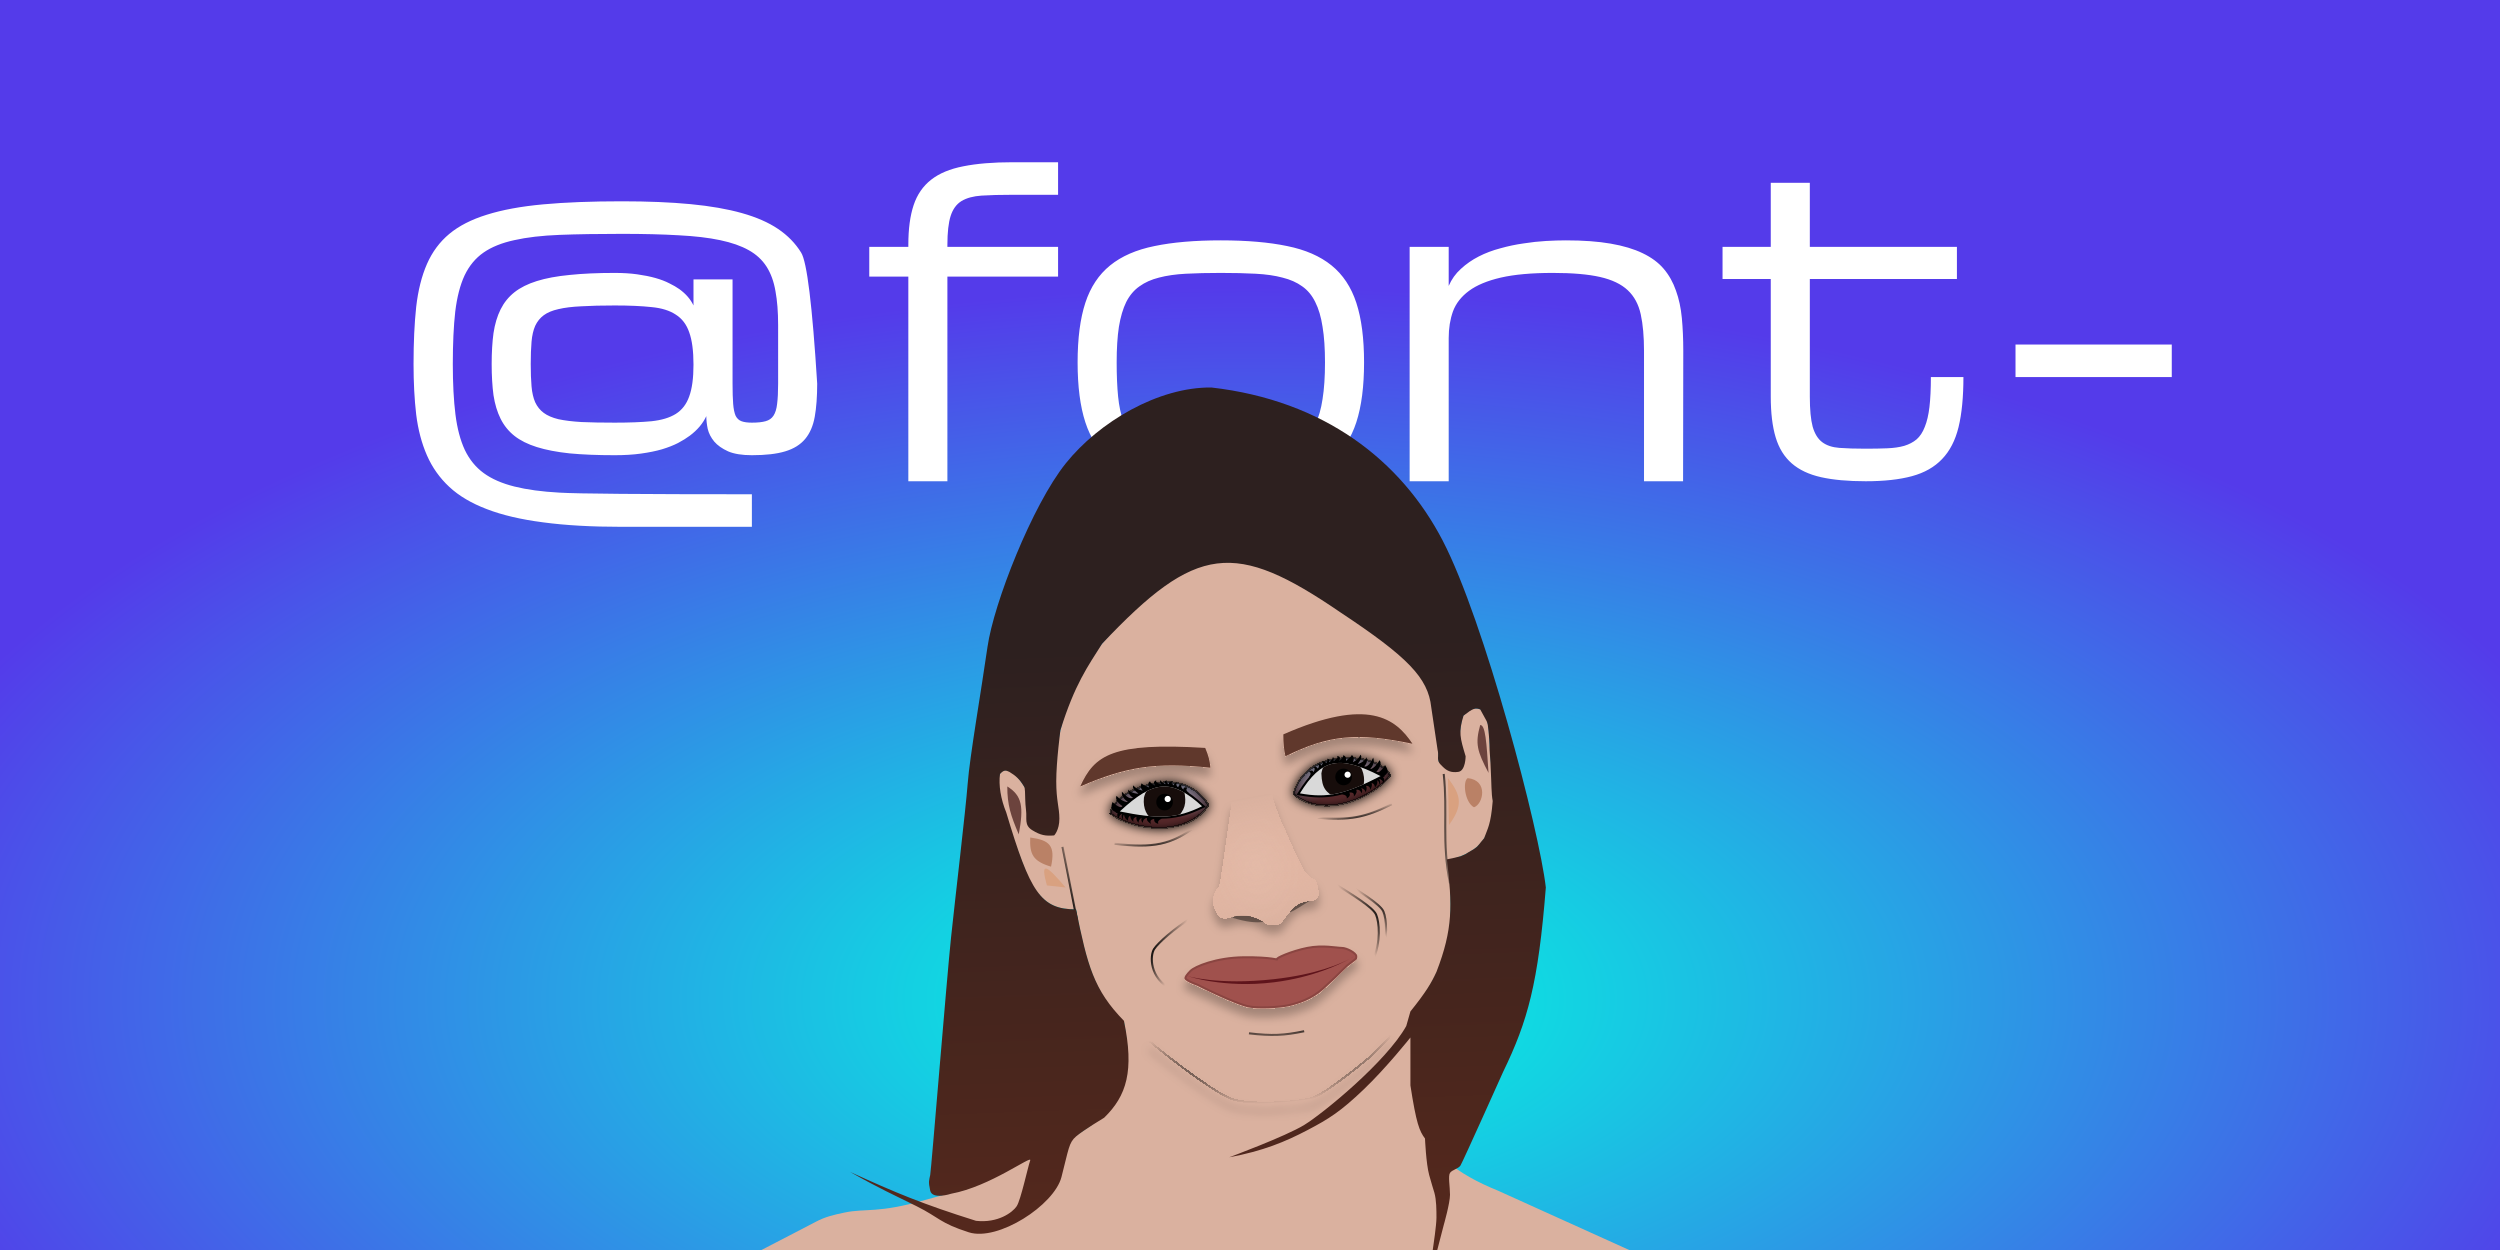
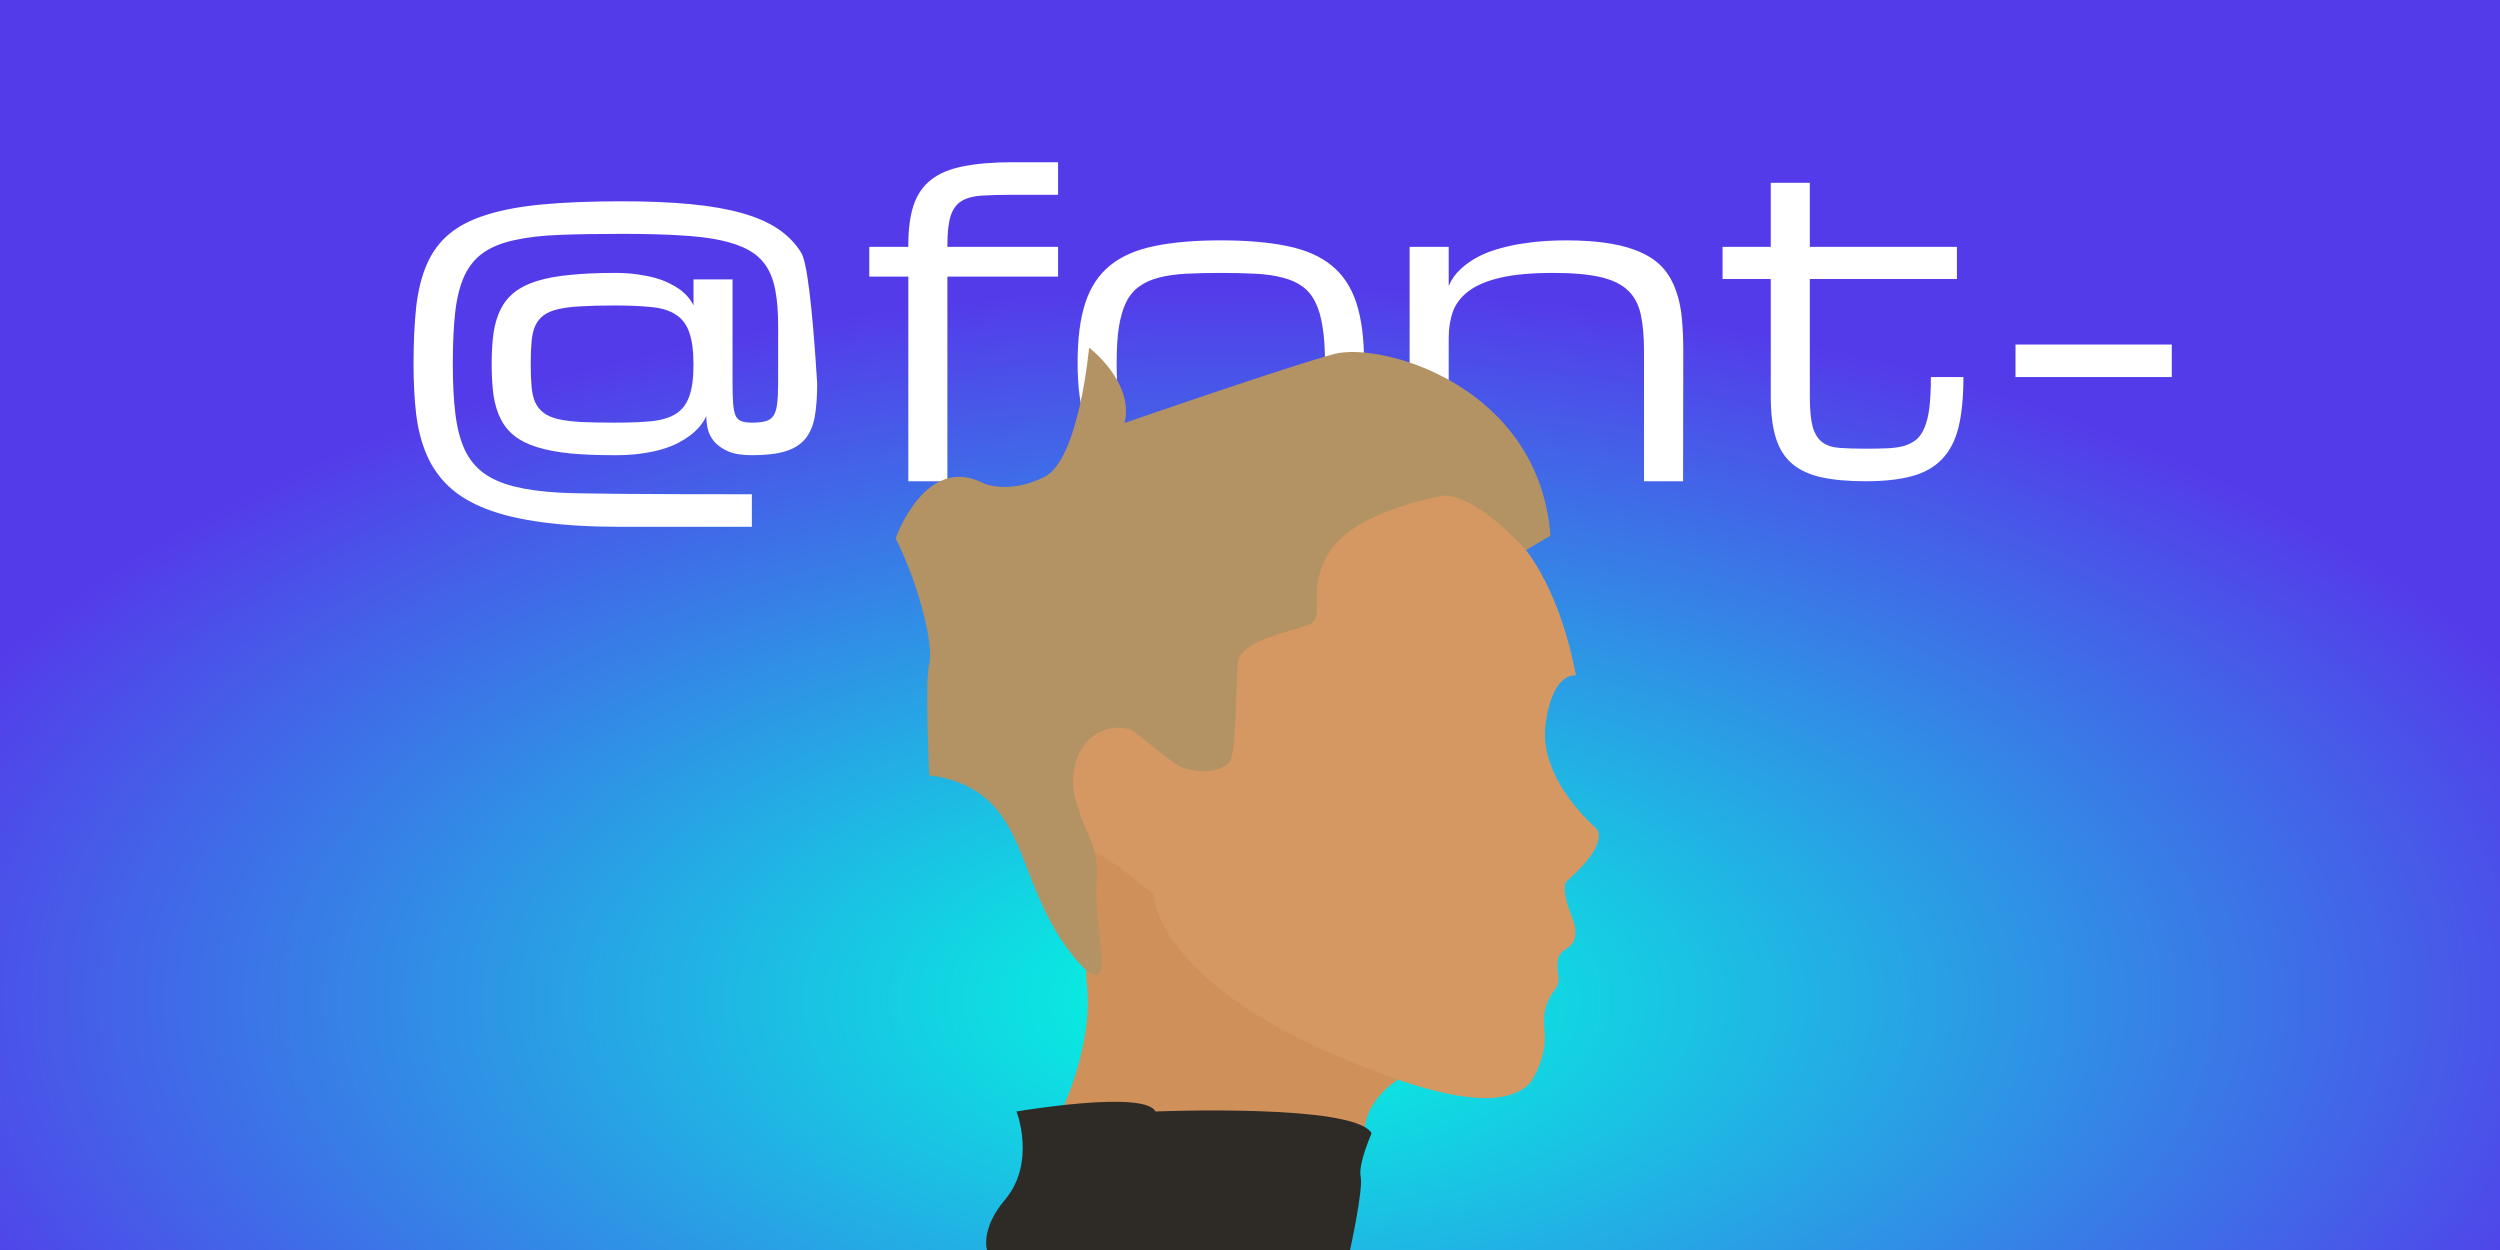
- <svg xmlns="http://www.w3.org/2000/svg" width="1200" height="600" viewBox="0 0 1200 600" fill="none">
-   <g clip-path="url(#clip0_82_134)">
-     <rect width="1200" height="600" fill="url(#paint0_radial_82_134)" />
-     <path d="M295.082 202.875C302.048 202.875 307.94 202.647 312.758 202.191C317.576 201.671 321.449 200.499 324.379 198.676C327.374 196.788 329.522 193.988 330.824 190.277C332.191 186.566 332.875 181.488 332.875 175.043C332.875 168.467 332.191 163.292 330.824 159.516C329.522 155.74 327.374 152.908 324.379 151.02C321.449 149.066 317.576 147.862 312.758 147.406C307.94 146.885 302.048 146.625 295.082 146.625C288.897 146.625 283.591 146.755 279.164 147.016C274.737 147.211 271.026 147.667 268.031 148.383C265.102 149.034 262.758 150.01 261 151.312C259.242 152.615 257.875 154.307 256.898 156.391C255.987 158.474 255.401 161.013 255.141 164.008C254.88 167.003 254.75 170.583 254.75 174.75C254.75 178.917 254.88 182.497 255.141 185.492C255.401 188.487 255.987 191.026 256.898 193.109C257.875 195.193 259.242 196.885 261 198.188C262.758 199.49 265.102 200.499 268.031 201.215C271.026 201.866 274.737 202.322 279.164 202.582C283.591 202.777 288.897 202.875 295.082 202.875ZM392.25 184.125C392.25 190.375 391.859 195.681 391.078 200.043C390.297 204.405 388.767 207.953 386.488 210.688C384.21 213.422 381.02 215.408 376.918 216.645C372.882 217.882 367.543 218.5 360.902 218.5C356.15 218.5 352.341 217.882 349.477 216.645C346.612 215.342 344.398 213.78 342.836 211.957C341.273 210.069 340.232 208.051 339.711 205.902C339.255 203.689 339.027 201.638 339.027 199.75C337.4 203.266 334.763 206.391 331.117 209.125C329.555 210.297 327.667 211.469 325.453 212.641C323.305 213.747 320.733 214.757 317.738 215.668C314.809 216.514 311.456 217.198 307.68 217.719C303.969 218.24 299.77 218.5 295.082 218.5C286.814 218.5 279.587 218.207 273.402 217.621C267.283 216.97 262.042 215.961 257.68 214.594C253.318 213.227 249.737 211.436 246.938 209.223C244.138 207.009 241.924 204.275 240.297 201.02C238.669 197.764 237.53 193.988 236.879 189.691C236.293 185.329 236 180.349 236 174.75C236 169.151 236.293 164.203 236.879 159.906C237.53 155.544 238.669 151.736 240.297 148.48C241.924 145.225 244.138 142.491 246.938 140.277C249.737 138.064 253.318 136.273 257.68 134.906C262.042 133.539 267.283 132.562 273.402 131.977C279.587 131.326 286.814 131 295.082 131C299.118 131 302.732 131.228 305.922 131.684C309.177 132.139 312.074 132.725 314.613 133.441C317.152 134.158 319.366 135.004 321.254 135.98C323.142 136.892 324.77 137.836 326.137 138.812C329.262 141.091 331.508 143.695 332.875 146.625V134.125H351.625V184.125C351.625 188.161 351.723 191.417 351.918 193.891C352.113 196.299 352.504 198.188 353.09 199.555C353.741 200.857 354.685 201.736 355.922 202.191C357.159 202.647 358.819 202.875 360.902 202.875C363.637 202.875 365.818 202.647 367.445 202.191C369.138 201.736 370.408 200.857 371.254 199.555C372.165 198.188 372.751 196.299 373.012 193.891C373.337 191.417 373.5 188.161 373.5 184.125V156C373.5 149.75 373.077 144.346 372.23 139.789C371.449 135.167 370.017 131.228 367.934 127.973C365.85 124.717 362.986 122.081 359.34 120.062C355.759 118.044 351.202 116.449 345.668 115.277C340.134 114.105 333.493 113.324 325.746 112.934C317.999 112.478 308.917 112.25 298.5 112.25C287.042 112.25 277.081 112.413 268.617 112.738C260.154 113.064 252.895 113.91 246.84 115.277C240.85 116.579 235.935 118.565 232.094 121.234C228.253 123.904 225.225 127.549 223.012 132.172C220.863 136.794 219.366 142.589 218.52 149.555C217.738 156.456 217.348 164.854 217.348 174.75C217.348 184.125 217.771 192.198 218.617 198.969C219.464 205.674 220.961 211.339 223.109 215.961C225.323 220.583 228.35 224.294 232.191 227.094C236.033 229.893 240.948 232.042 246.938 233.539C252.927 235.036 260.154 236.013 268.617 236.469C277.081 236.99 307.842 237.25 360.902 237.25V252.875H298.5C283.917 252.875 271.319 252.159 260.707 250.727C250.095 249.359 241.078 247.243 233.656 244.379C226.299 241.579 220.31 238.031 215.688 233.734C211.065 229.438 207.484 224.392 204.945 218.598C202.406 212.803 200.681 206.26 199.77 198.969C198.923 191.677 198.5 183.604 198.5 174.75C198.5 164.333 198.923 155.186 199.77 147.309C200.681 139.366 202.406 132.497 204.945 126.703C207.484 120.909 211.065 116.091 215.688 112.25C220.31 108.409 226.299 105.349 233.656 103.07C241.078 100.727 250.095 99.066 260.707 98.09C271.319 97.113 283.917 96.625 298.5 96.625C311 96.625 322.003 97.081 331.508 97.992C341.013 98.904 349.216 100.336 356.117 102.289C363.083 104.242 368.878 106.781 373.5 109.906C378.122 113.031 381.801 116.807 384.535 121.234C387.335 125.596 389.906 146.56 392.25 184.125ZM454.75 132.758V231H436V132.758H417.25V118.5H436V117.523C436 109.906 436.846 103.559 438.539 98.481C440.232 93.402 443.031 89.333 446.938 86.273C450.844 83.213 455.987 81.065 462.367 79.828C468.812 78.526 476.723 77.875 486.098 77.875H507.875V93.5H486C480.076 93.5 475.128 93.63 471.156 93.891C467.185 94.151 463.962 95.03 461.488 96.527C459.079 98.025 457.354 100.401 456.312 103.656C455.271 106.911 454.75 111.534 454.75 117.523V118.5H507.875V132.758H454.75ZM517.25 173.969C517.25 162.445 518.487 152.908 520.961 145.355C523.435 137.803 527.406 131.814 532.875 127.387C538.344 122.96 545.44 119.867 554.164 118.109C562.888 116.286 573.5 115.375 586 115.375C598.5 115.375 609.112 116.286 617.836 118.109C626.56 119.867 633.656 122.96 639.125 127.387C644.594 131.814 648.565 137.803 651.039 145.355C653.513 152.908 654.75 162.445 654.75 173.969C654.75 185.492 653.513 195.062 651.039 202.68C648.565 210.297 644.594 216.352 639.125 220.844C633.656 225.336 626.56 228.526 617.836 230.414C609.112 232.237 598.5 233.148 586 233.148C573.5 233.148 562.888 232.237 554.164 230.414C545.44 228.526 538.344 225.336 532.875 220.844C527.406 216.352 523.435 210.297 520.961 202.68C518.487 195.062 517.25 185.492 517.25 173.969ZM536 173.969C536 180.219 536.228 185.655 536.684 190.277C537.139 194.9 537.986 198.871 539.223 202.191C540.525 205.512 542.315 208.214 544.594 210.297C546.872 212.38 549.867 214.04 553.578 215.277C557.289 216.514 561.781 217.361 567.055 217.816C572.393 218.272 578.708 218.5 586 218.5C592.25 218.5 597.816 218.37 602.699 218.109C607.647 217.784 611.944 217.1 615.59 216.059C619.301 215.017 622.458 213.552 625.062 211.664C627.667 209.711 629.75 207.074 631.312 203.754C632.94 200.434 634.112 196.365 634.828 191.547C635.609 186.664 636 180.805 636 173.969C636 167.263 635.609 161.566 634.828 156.879C634.112 152.126 632.94 148.155 631.312 144.965C629.75 141.775 627.667 139.268 625.062 137.445C622.458 135.557 619.301 134.158 615.59 133.246C611.944 132.27 607.647 131.651 602.699 131.391C597.816 131.13 592.25 131 586 131C579.75 131 574.151 131.13 569.203 131.391C564.32 131.651 560.023 132.27 556.312 133.246C552.667 134.158 549.542 135.557 546.938 137.445C544.333 139.268 542.217 141.775 540.59 144.965C539.027 148.155 537.855 152.126 537.074 156.879C536.358 161.566 536 167.263 536 173.969ZM789.125 231V168.5C789.125 161.534 788.604 155.674 787.562 150.922C786.521 146.104 784.438 142.23 781.312 139.301C778.188 136.371 773.76 134.255 768.031 132.953C762.302 131.651 754.75 131 745.375 131C735.219 131 726.885 131.749 720.375 133.246C713.93 134.743 708.852 136.859 705.141 139.594C701.43 142.328 698.858 145.616 697.426 149.457C696.059 153.298 695.375 157.562 695.375 162.25V231H676.625V118.5H695.375V137.25C696.742 134.06 698.695 131.326 701.234 129.047C703.773 126.703 706.638 124.717 709.828 123.09C713.018 121.462 716.469 120.16 720.18 119.184C723.891 118.142 727.602 117.361 731.312 116.84C735.023 116.254 738.604 115.863 742.055 115.668C745.57 115.473 748.76 115.375 751.625 115.375C759.958 115.375 767.12 115.896 773.109 116.938C779.164 117.979 784.275 119.509 788.441 121.527C792.673 123.546 796.059 126.052 798.598 129.047C801.137 132.042 803.09 135.525 804.457 139.496C805.889 143.402 806.833 147.797 807.289 152.68C807.745 157.497 807.973 162.771 807.973 168.5L807.875 231H789.125ZM942.445 181C942.445 190.57 941.664 198.578 940.102 205.023C938.539 211.404 935.902 216.514 932.191 220.355C928.546 224.197 923.728 226.931 917.738 228.559C911.749 230.186 904.359 231 895.57 231C887.042 231 879.88 230.349 874.086 229.047C868.292 227.745 863.604 225.531 860.023 222.406C856.443 219.281 853.871 215.115 852.309 209.906C850.746 204.698 849.965 198.188 849.965 190.375V133.93H826.82V118.5H849.965V87.738H868.715V118.5H939.32V133.93H868.715V190.375C868.715 196.625 869.171 201.443 870.082 204.828C871.059 208.214 872.589 210.688 874.672 212.25C876.755 213.812 879.49 214.724 882.875 214.984C886.326 215.245 890.525 215.375 895.473 215.375C899.379 215.375 902.862 215.31 905.922 215.18C909.047 215.049 911.749 214.659 914.027 214.008C916.371 213.292 918.357 212.25 919.984 210.883C921.612 209.451 922.914 207.465 923.891 204.926C924.932 202.387 925.681 199.197 926.137 195.355C926.592 191.449 926.82 186.664 926.82 181H942.445ZM967.445 165.375H1042.45V181H967.445V165.375Z" fill="white" />
-     <path d="M365.5 599.999C341.5 612.499 362 637.999 362 637.999L772 644L782 600L719 571.5C677.873 554.876 674.064 532.311 679 484C695.202 462.272 698.724 446.751 695 413C711.526 408.508 715.182 401.71 717 386L714.5 349.5C714.5 349.5 713.5 341.5 710.5 340.5C707.5 339.5 705.5 340.077 702 344C700.083 353.383 700.118 358.085 702 365.5H690.5C690.5 365.5 690.5 331.5 681 321.499C671.5 311.499 654 296.499 636.5 281.999C619 267.499 593 263.499 583 265.999C573 268.499 543.814 289.242 525 313.999C509.061 340.623 506.66 354.435 506.5 378.999H492.5C484.755 365.381 477.5 367.999 479.5 378.999C481.5 389.999 489.161 410.483 494.5 423.499C500.951 433.33 505.588 436.565 516.5 436.499C522.234 468.152 527.677 478.645 539.5 490.499C544.302 516.986 539.947 527.19 524 539.999C505.305 553.244 505 550.499 481.5 562.499C458 574.499 466.5 569.499 444 575.999C421.5 582.499 415.501 579.919 405.5 582C400.067 583.131 396.068 584.078 391.5 586.499C386.033 589.397 378.575 593.189 365.5 599.999Z" fill="#DAB19F" />
-     <path d="M693 371.5C695 389.5 692 404.5 696 424" stroke="url(#paint1_linear_82_134)" />
-     <path d="M510 406.5L517 442" stroke="url(#paint2_linear_82_134)" />
-     <path d="M440 579C429 573.5 422.721 570.829 408 562.5C429.983 572.559 442.809 577.931 468.5 586C478.994 587.156 486 582 488 579C490 576 493.435 559.884 494.5 557C495.565 554.116 475.341 569.553 456.5 573C456.5 573 447.5 576 446.5 571.5C445.5 567 446 566.5 446.5 564C447 561.5 454.5 469 456.5 450C458.5 431 463.5 389 464.5 376C465.5 363 471 331.5 474 310.5C477 289.5 495.5 242.5 511.5 222.5C527.5 202.5 556.072 185.692 581.5 186C635.556 192.215 672.5 221 692.5 259.5C712.5 298 738.903 398.545 742 426C738.348 472.039 733.351 490.073 721.5 514.5C721.5 514.5 702 558 701 559.5C700 561 697 561.5 696 563C695 564.5 696 569.5 696 573.5C696 577.5 693 588 693 588L689.5 601.5H687.5L688 598C688 598 689.5 588 689.5 584.5C689.5 581 689.5 576 688.5 572.5C687.5 569 687.5 569.5 686 564C684.5 558.5 684 546.5 684 546.5C681.32 542.949 679.803 539.219 677 521V498C677 498 665.5 512.5 654.5 523C643.5 533.5 638 537 627.5 542.5C617 548 606.272 552.491 590 555.5C590 555.5 617 545.5 626 540C635 534.5 665.458 509.607 675 492.5L677 485.5C684.632 475.983 687.058 471.78 689.5 466.5C697.499 445.873 697.108 434.419 694.5 412.5C697.172 411.964 699.322 411.509 701.138 410.983C703.5 410 703.5 410 705 409C707.5 407.5 707 408 709 406.382C709.652 405.693 710.309 404.907 711 404C712.143 402.5 712.288 402.62 712.431 402.217C714.034 397.716 715.582 395.974 716.5 384.5C715.795 380.739 715.976 376.844 715.5 368C715.358 365.358 715.599 367.908 715 360C715 356 714.746 353.701 714.5 351C714 345.5 713.879 346.992 710.5 340.5C708.1 339.664 707.093 339.933 702.5 343.5C700.021 351.432 700.838 354.147 703.433 362.776L703.5 363C703.5 363 703.5 370 700 370.5C696.5 371 694.5 370 692.5 368C691.611 367.111 690.822 366.417 690.5 365.5C690.097 364.353 690.281 363.07 690.281 363.07V361.531C690.281 360.817 690.062 360.063 690.062 360.063L689.625 357.125L688.75 351.25L687 339.5C685.509 325.33 675.593 315.277 643.5 294C592.664 259.197 574.258 261.088 529 309C522.18 319.822 515.848 328.475 509 350.5C509 350.5 507 365.5 507 375C507 384.5 508.5 387.5 508.5 393C508.5 398.5 506 401 506 401C501.803 401.347 499.489 400.942 495.5 398.5C491.511 396.058 493 393 492.5 389C492 385 492.131 381.835 492 380L491.985 379.792C491.87 378.165 491.869 378.152 491.5 377.5C489.415 374.01 487.618 372.391 484.5 370.5C482.777 369.699 481.948 369.426 480 371.5C479.276 376.906 480.364 383.53 483 390C494.445 428.237 499.5 436.5 516.5 436.5C522 463.5 524.961 475.13 539.5 490C544.5 514 540.805 525.973 530 536.5C530 536.5 520 542.5 516.5 545.5C513 548.5 513 551.5 509.5 565C506 578.5 479 596 465 591.5C451 587 451 584.5 440 579Z" fill="url(#paint3_linear_82_134)" />
-     <g filter="url(#filter0_d_82_134)">
-       <path d="M540 489.5C556.397 504.775 581 523 590 527C599 531 624 529 630 527C636 525 654 510.5 658 507C662 503.5 674 490 674 490" stroke="url(#paint4_radial_82_134)" stroke-linecap="round" style="mix-blend-mode:darken" shape-rendering="crispEdges" />
-     </g>
-     <g filter="url(#filter1_d_82_134)">
-       <path d="M571.5 466C569.5 468 569 469 569 469.5C569 470 570.5 471 573 472C575.5 473 573.5 472 578.5 474.5C583.5 477 594.5 482 599 483C603.5 484 614 483.5 618.5 482.5C623 481.5 629.563 479.41 635 474.5C640.437 469.59 642 468 644.5 465.5C647 463 646 464 648.5 462C651 460 651 460.5 651 459C651 457.5 646.5 455 644 455C641.5 455 635 453.5 627.5 455C620 456.5 611.897 460.049 613 460.5C614.103 460.951 610.319 459.366 597 459.5C583.681 459.634 573.5 464 571.5 466Z" fill="#A0514D" />
-       <path d="M571.5 466C569.5 468 569 469 569 469.5C569 470 570.5 471 573 472C575.5 473 573.5 472 578.5 474.5C583.5 477 594.5 482 599 483C603.5 484 614 483.5 618.5 482.5C623 481.5 629.563 479.41 635 474.5C640.437 469.59 642 468 644.5 465.5C647 463 646 464 648.5 462C651 460 651 460.5 651 459C651 457.5 646.5 455 644 455C641.5 455 635 453.5 627.5 455C620 456.5 611.897 460.049 613 460.5C614.103 460.951 610.319 459.366 597 459.5C583.681 459.634 573.5 464 571.5 466Z" stroke="#8A4541" />
-     </g>
-     <path d="M648.014 460.172C649.321 459.445 650 459 650 459C650 459 649.356 459.448 648.014 460.172C643.281 462.806 630.308 469.149 611.5 471.5C587.5 474.5 570 468.5 570 468.5C570 468.5 584.5 473 611.5 470C632.11 467.71 643.688 462.507 648.014 460.172Z" fill="#5F141B" />
-     <path d="M599.5 496C610.627 497.302 616.387 496.996 626 495" stroke="url(#paint5_linear_82_134)" />
-     <path d="M572 440.5C563.44 445.833 556 452.5 554 455.5C552 458.5 551.5 469.5 562.5 475" stroke="url(#paint6_linear_82_134)" />
-     <path d="M639.5 423.5C649.214 429.533 659 435.5 660.5 439C662 442.5 663 452 659 461" stroke="url(#paint7_linear_82_134)" />
-     <path d="M643 422C652.714 428.033 662.5 434 664 437.5C665.5 441 666.5 450.5 662.5 459.5" stroke="url(#paint8_linear_82_134)" />
-     <path d="M591.5 440.5C594.5 438.5 601 439 606.5 442.5C602.808 443.034 598.341 442.604 591.5 440.5Z" fill="black" fill-opacity="0.4" />
-     <path d="M619 438C620 436 624 432.5 628.5 432.5C624.766 434.73 621.87 436.869 619 438Z" fill="black" fill-opacity="0.4" />
-     <g filter="url(#filter2_d_82_134)">
-       <path d="M611 383C611 383 614.5 394 616.5 397.5C617.839 399.844 622.35 411.866 626.5 418.5C629.5 422 630.5 421.5 631.5 422.5C632.5 423.5 633 427.5 633 429C633 430.5 632.156 432.364 629.5 432.5C626.844 432.636 622.5 433 619 438C619 438 616.629 440.807 615.5 442.5C614.982 443.277 614.74 443.339 614.5 443.5L614.499 443.5C614.217 443.69 613.893 443.907 612.5 444C610.944 444.104 609.5 444.5 608.5 444C607.5 443.5 606.5 442.5 606.5 442.5C601.235 439.127 595.64 438.68 590.5 440.5C585.36 442.32 584 438.5 583.5 437.5C583.087 436.674 580 431 585 425.5C585.492 424.173 586 421 586 421L589 400.5L591 386L586 375L612 371.5L611 383Z" fill="url(#paint9_linear_82_134)" shape-rendering="crispEdges" />
-       <path d="M611 383C611 383 614.5 394 616.5 397.5C617.839 399.844 622.35 411.866 626.5 418.5C629.5 422 630.5 421.5 631.5 422.5C632.5 423.5 633 427.5 633 429C633 430.5 632.156 432.364 629.5 432.5C626.844 432.636 622.5 433 619 438C619 438 616.629 440.807 615.5 442.5C614.982 443.277 614.74 443.339 614.5 443.5L614.499 443.5C614.217 443.69 613.893 443.907 612.5 444C610.944 444.104 609.5 444.5 608.5 444C607.5 443.5 606.5 442.5 606.5 442.5C601.235 439.127 595.64 438.68 590.5 440.5C585.36 442.32 584 438.5 583.5 437.5C583.087 436.674 580 431 585 425.5C585.492 424.173 586 421 586 421L589 400.5L591 386L586 375L612 371.5L611 383Z" fill="url(#paint10_radial_82_134)" fill-opacity="0.05" shape-rendering="crispEdges" />
-     </g>
-     <path d="M573.5 397C562.088 405.384 553.73 407.185 535 405" stroke="url(#paint11_linear_82_134)" />
-     <path d="M632.5 392.5C647.548 393.842 655.318 392.472 668 386" stroke="url(#paint12_linear_82_134)" />
-     <g filter="url(#filter3_d_82_134)">
-       <path d="M678 357C651.446 351.543 638.147 352.612 617 363C616.307 359.951 616 357 616 352.5C657 334.5 669.911 344.961 678 357Z" fill="#60382C" />
-     </g>
-     <g filter="url(#filter4_d_82_134)">
-       <path d="M581 368.5C554.382 365.787 540.765 367.96 518.5 377.5C525.335 362.463 533.883 356.253 578.5 359C580.133 362.908 580.643 364.977 581 368.5Z" fill="#60382C" />
-     </g>
-     <g filter="url(#filter5_di_82_134)">
-       <path d="M560 375.5C545.58 376.038 534 383.5 533 390.5C543.451 398.301 569.338 402.393 580 386.5C579.679 385.658 573.648 375.099 560 375.5Z" fill="url(#paint13_linear_82_134)" shape-rendering="crispEdges" />
-       <path d="M560 375.5C545.58 376.038 534 383.5 533 390.5C543.451 398.301 569.338 402.393 580 386.5C579.679 385.658 573.648 375.099 560 375.5Z" stroke="url(#paint14_radial_82_134)" stroke-opacity="0.32" shape-rendering="crispEdges" />
-       <path d="M560 375.5C545.58 376.038 534 383.5 533 390.5C543.451 398.301 569.338 402.393 580 386.5C579.679 385.658 573.648 375.099 560 375.5Z" stroke="black" stroke-opacity="0.34" shape-rendering="crispEdges" />
-     </g>
-     <path d="M577.221 387.449L577.877 387.126L577.338 386.632C570.126 380.021 564.224 376.682 557.985 377.049C551.769 377.414 545.376 381.453 537.159 389.135L536.451 389.797L537.4 389.99C546.807 391.908 553.739 392.769 559.835 392.399C565.945 392.028 571.187 390.421 577.221 387.449Z" fill="#D9D9D9" stroke="black" />
-     <path d="M537 393C536.253 391.971 536.057 391.339 536.5 390C544.846 391.302 549.453 391.88 557.5 392.5V393C556.101 393.735 555.604 394.232 556 395.5C554.383 394.954 553.902 394.395 554 393C552.372 393.463 551.863 393.922 552.5 395.5C550.768 394.39 550.378 393.731 550.5 392.5C549.033 393.094 548.635 393.662 548.5 395C547.809 394.096 547.662 393.557 548 392.5C546.704 393.369 546.556 393.944 546.5 395C545.618 393.912 545.272 393.276 545.5 392C543.986 392.693 543.843 393.297 544 394.5C542.865 393.248 542.499 392.585 542.5 391.5C541.465 392.315 541.417 392.905 541.5 394C540.211 393.036 539.751 392.384 539.5 391C538.97 391.871 538.996 392.461 539 393.5C538.379 392.326 538.206 391.669 538.5 390.5C537.485 391.364 537.121 391.9 537 393Z" fill="black" />
-     <path d="M534 385C533 388 533.522 389.144 536 390C552.692 375.462 560.199 373.766 570.5 381.5V380.5C569.258 379.395 569.251 378.86 570 378C568.555 377.806 568.067 377.982 568 379C566.861 377.859 566.676 377.297 567.5 376.5C566.204 376.649 565.727 376.941 565.5 378C564.427 376.925 564.456 376.393 565 375.5C563.929 375.818 563.489 376.085 563.5 377C562.165 376 562.179 375.586 563 375C561.426 375.188 561.048 375.545 561 376.5C559.979 375.698 559.8 375.261 560 374.5C559.09 374.95 558.863 375.334 559.5 376.5C558.005 375.727 557.506 375.289 557 374.5C556.691 375.217 556.779 375.654 557.5 376.5C555.157 375.862 554.722 375.413 555 374.5C553.765 375.167 553.532 375.678 554.5 377C552.834 376.42 552.335 375.967 552 375C551.012 375.855 550.958 376.534 551.5 378C550 377 548.964 377.162 548 376C547.431 376.979 547.3 378.166 548.5 379.5C545.499 378.795 544.686 377.846 544 377C543.298 378.463 544.985 379.737 546.5 381C543.494 380.817 542.328 379.885 541.5 379C541.579 380.591 542.045 381.88 544 383C541.87 383.973 539.418 381.002 538.5 380C538.378 382.356 539.777 383.877 541.5 385C539.404 385.146 536.577 382.915 536 382C534.85 383.958 537.756 386.442 539 387C538.616 387.8 536.824 387.684 534 385Z" fill="black" />
-     <mask id="mask0_82_134" style="mask-type:alpha" maskUnits="userSpaceOnUse" x="537" y="377" width="40" height="15">
-       <path d="M577 387C562.615 373.813 553.923 374.147 537.5 389.5C556.29 393.331 565.022 392.902 577 387Z" fill="white" />
-     </mask>
-     <g mask="url(#mask0_82_134)">
-       <path d="M553.053 393.208C550.787 391.838 548.522 388.41 549.088 382.926C551.354 372.644 564.381 373.33 568.346 379.499C569.743 385.772 568.77 388.741 564.381 393.208C559.992 397.676 555.319 394.579 553.053 393.208Z" fill="#170D0B" />
-       <circle cx="559" cy="385" r="4" fill="black" />
-       <circle cx="560.5" cy="383.5" r="1.5" fill="white" />
-     </g>
-     <g filter="url(#filter6_di_82_134)">
-       <path d="M637.218 365.136C651.246 361.75 664.413 365.799 667.271 372.267C659.322 382.606 635.509 393.552 620.943 381.139C621.024 380.242 623.971 368.444 637.218 365.136Z" fill="url(#paint15_linear_82_134)" shape-rendering="crispEdges" />
-       <path d="M637.218 365.136C651.246 361.75 664.413 365.799 667.271 372.267C659.322 382.606 635.509 393.552 620.943 381.139C621.024 380.242 623.971 368.444 637.218 365.136Z" stroke="url(#paint16_radial_82_134)" stroke-opacity="0.32" shape-rendering="crispEdges" />
-       <path d="M637.218 365.136C651.246 361.75 664.413 365.799 667.271 372.267C659.322 382.606 635.509 393.552 620.943 381.139C621.024 380.242 623.971 368.444 637.218 365.136Z" stroke="black" stroke-opacity="0.34" shape-rendering="crispEdges" />
-     </g>
-     <path d="M623.875 381.3L623.156 381.166L623.541 380.545C628.694 372.229 633.472 367.417 639.577 366.081C645.66 364.75 652.907 366.907 662.898 372.078L663.758 372.524L662.897 372.967C654.36 377.359 647.92 380.065 641.952 381.359C635.97 382.655 630.489 382.528 623.875 381.3Z" fill="#D9D9D9" stroke="black" />
-     <path d="M664.097 375.756C664.537 374.564 664.555 373.902 663.766 372.733C656.085 376.245 651.806 378.049 644.227 380.824L644.362 381.306C645.908 381.634 646.521 381.978 646.483 383.306C647.892 382.343 648.204 381.675 647.732 380.358C649.424 380.363 650.038 380.667 649.853 382.359C651.219 380.822 651.417 380.081 650.966 378.929C652.539 379.104 653.076 379.543 653.568 380.795C653.989 379.737 653.983 379.178 653.372 378.252C654.855 378.738 655.154 379.251 655.493 380.253C656.048 378.967 656.209 378.261 655.644 377.094C657.289 377.352 657.59 377.895 657.764 379.095C658.518 377.582 658.691 376.845 658.396 375.801C659.614 376.305 659.819 376.861 660.036 377.937C661.016 376.66 661.282 375.908 661.149 374.508C661.895 375.203 662.029 375.778 662.307 376.779C662.587 375.481 662.575 374.801 661.976 373.755C663.187 374.313 663.683 374.73 664.097 375.756Z" fill="black" />
-     <path d="M664.819 367.243C666.594 369.86 666.401 371.102 664.248 372.597C644.243 363.121 636.558 363.52 628.735 373.754L628.464 372.791C629.36 371.392 629.223 370.874 628.269 370.249C629.607 369.671 630.124 369.709 630.465 370.671C631.253 369.264 631.278 368.673 630.269 368.129C631.557 367.922 632.096 368.073 632.601 369.031C633.343 367.706 633.171 367.202 632.405 366.489C633.522 366.505 634.018 366.643 634.255 367.527C635.269 366.203 635.144 365.808 634.195 365.466C635.761 365.221 636.222 365.463 636.527 366.369C637.292 365.32 637.346 364.851 636.948 364.173C637.946 364.36 638.269 364.668 637.971 365.963C639.2 364.815 639.563 364.257 639.836 363.361C640.327 363.968 640.361 364.412 639.896 365.422C641.978 364.173 642.276 363.623 641.761 362.819C643.131 363.127 643.493 363.556 642.919 365.091C644.366 364.082 644.724 363.511 644.784 362.489C645.967 363.044 646.203 363.684 646.078 365.241C647.251 363.873 648.293 363.748 648.906 362.369C649.719 363.157 650.166 364.264 649.372 365.873C652.07 364.382 652.596 363.249 653.027 362.248C654.099 363.467 652.82 365.15 651.703 366.776C654.548 365.786 655.418 364.573 655.975 363.497C656.33 365.05 656.23 366.417 654.651 368.024C656.965 368.384 658.522 364.861 659.134 363.648C659.89 365.883 658.954 367.725 657.599 369.273C659.656 368.846 661.774 365.933 662.082 364.896C663.719 366.47 661.594 369.647 660.547 370.522C661.134 371.188 662.828 370.591 664.819 367.243Z" fill="black" />
-     <mask id="mask1_82_134" style="mask-type:alpha" maskUnits="userSpaceOnUse" x="623" y="366" width="40" height="16">
-       <path d="M623.966 380.808C634.244 364.22 642.702 362.189 662.668 372.522C645.617 381.296 637.095 383.247 623.966 380.808Z" fill="white" />
-     </mask>
-     <g mask="url(#mask1_82_134)">
-       <path d="M652.7 380.302C654.51 378.369 655.763 374.456 653.733 369.331C648.769 360.046 636 360.5 634.266 371.245C634.5 378.5 636.36 380.256 641.795 383.369C647.229 386.482 650.89 382.235 652.7 380.302Z" fill="#170D0B" />
-       <circle r="4" transform="matrix(-0.962663 0.270703 0.270703 0.962663 644.934 372.933)" fill="black" />
-       <circle r="1.5" transform="matrix(-0.962663 0.270703 0.270703 0.962663 646.85 371.85)" fill="white" />
-     </g>
-     <path d="M494.5 402C494.183 409.96 495.687 413.369 504.5 416C506.622 406.063 504.044 403.294 494.5 402Z" fill="#BA8166" />
-     <path d="M489 400.5C485.13 391.416 483.5 386.355 483.5 377.5C490.527 381.867 491.516 387.096 489 400.5Z" fill="#6C433D" />
-     <path d="M502.5 425C499.378 413.603 501.717 414.472 511.5 426L502.5 425Z" fill="#D9A180" />
-     <path d="M704.5 373.5C702 375 703 385 707.5 387.5C712 386 714.5 374.5 704.5 373.5Z" fill="#BA8166" />
-     <path d="M714.5 371C709 360.5 708 357 710.5 348C713 348 713.5 356 714.5 371Z" fill="#6C433D" />
-     <path d="M695 373.5C701.559 381.903 702.218 386.794 695.5 396L695 373.5Z" fill="#D9A180" />
+ <svg xmlns="http://www.w3.org/2000/svg" width="1200" height="600" fill="none">
+   <g clip-path="url(#a)">
+     <path fill="url(#b)" d="M0 0h1200v600H0z" />
+     <path fill="#fff" d="M295.082 202.875c6.966 0 12.858-.228 17.676-.684 4.818-.52 8.691-1.692 11.621-3.515 2.995-1.888 5.143-4.688 6.445-8.399 1.367-3.711 2.051-8.789 2.051-15.234 0-6.576-.684-11.751-2.051-15.527-1.302-3.776-3.45-6.608-6.445-8.496-2.93-1.954-6.803-3.158-11.621-3.614-4.818-.521-10.71-.781-17.676-.781-6.185 0-11.491.13-15.918.391-4.427.195-8.138.651-11.133 1.367-2.929.651-5.273 1.627-7.031 2.929-1.758 1.303-3.125 2.995-4.102 5.079-.911 2.083-1.497 4.622-1.757 7.617-.261 2.995-.391 6.575-.391 10.742 0 4.167.13 7.747.391 10.742.26 2.995.846 5.534 1.757 7.617.977 2.084 2.344 3.776 4.102 5.079 1.758 1.302 4.102 2.311 7.031 3.027 2.995.651 6.706 1.107 11.133 1.367 4.427.195 9.733.293 15.918.293Zm97.168-18.75c0 6.25-.391 11.556-1.172 15.918-.781 4.362-2.311 7.91-4.59 10.645-2.278 2.734-5.468 4.72-9.57 5.957-4.036 1.237-9.375 1.855-16.016 1.855-4.752 0-8.561-.618-11.425-1.855-2.865-1.303-5.079-2.865-6.641-4.688-1.563-1.888-2.604-3.906-3.125-6.055-.456-2.213-.684-4.264-.684-6.152-1.627 3.516-4.264 6.641-7.91 9.375-1.562 1.172-3.45 2.344-5.664 3.516-2.148 1.106-4.72 2.116-7.715 3.027-2.929.846-6.282 1.53-10.058 2.051-3.711.521-7.91.781-12.598.781-8.268 0-15.495-.293-21.68-.879-6.119-.651-11.36-1.66-15.722-3.027-4.362-1.367-7.943-3.158-10.742-5.371-2.8-2.214-5.014-4.948-6.641-8.203-1.628-3.256-2.767-7.032-3.418-11.329-.586-4.362-.879-9.342-.879-14.941s.293-10.547.879-14.844c.651-4.362 1.79-8.17 3.418-11.426 1.627-3.255 3.841-5.989 6.641-8.203 2.799-2.213 6.38-4.004 10.742-5.371 4.362-1.367 9.603-2.344 15.722-2.929 6.185-.651 13.412-.977 21.68-.977 4.036 0 7.65.228 10.84.684 3.255.455 6.152 1.041 8.691 1.757 2.539.717 4.753 1.563 6.641 2.539 1.888.912 3.516 1.856 4.883 2.832 3.125 2.279 5.371 4.883 6.738 7.813v-12.5h18.75v50c0 4.036.098 7.292.293 9.766.195 2.408.586 4.297 1.172 5.664.651 1.302 1.595 2.181 2.832 2.636 1.237.456 2.897.684 4.98.684 2.735 0 4.916-.228 6.543-.684 1.693-.455 2.963-1.334 3.809-2.636.911-1.367 1.497-3.256 1.758-5.664.325-2.474.488-5.73.488-9.766V156c0-6.25-.423-11.654-1.27-16.211-.781-4.622-2.213-8.561-4.296-11.816-2.084-3.256-4.948-5.892-8.594-7.911-3.581-2.018-8.138-3.613-13.672-4.785-5.534-1.172-12.175-1.953-19.922-2.343-7.747-.456-16.829-.684-27.246-.684-11.458 0-21.419.163-29.883.488-8.463.326-15.722 1.172-21.777 2.539-5.99 1.302-10.905 3.288-14.746 5.957-3.841 2.67-6.869 6.315-9.082 10.938-2.149 4.622-3.646 10.417-4.492 17.383-.782 6.901-1.172 15.299-1.172 25.195 0 9.375.423 17.448 1.269 24.219.847 6.705 2.344 12.37 4.492 16.992 2.214 4.622 5.241 8.333 9.082 11.133 3.842 2.799 8.757 4.948 14.747 6.445 5.989 1.497 13.216 2.474 21.679 2.93 8.464.521 39.225.781 92.285.781v15.625H298.5c-14.583 0-27.181-.716-37.793-2.148-10.612-1.368-19.629-3.484-27.051-6.348-7.357-2.8-13.346-6.348-17.968-10.645a45.226 45.226 0 0 1-10.743-15.136c-2.539-5.795-4.264-12.338-5.175-19.629-.847-7.292-1.27-15.365-1.27-24.219 0-10.417.423-19.564 1.27-27.441.911-7.943 2.636-14.812 5.175-20.606 2.539-5.794 6.12-10.612 10.743-14.453 4.622-3.841 10.611-6.901 17.968-9.18 7.422-2.343 16.439-4.004 27.051-4.98 10.612-.977 23.21-1.465 37.793-1.465 12.5 0 23.503.456 33.008 1.367 9.505.912 17.708 2.344 24.609 4.297 6.966 1.953 12.761 4.492 17.383 7.617s8.301 6.901 11.035 11.328c2.8 4.362 5.371 25.326 7.715 62.891Zm62.5-51.367V231H436v-98.242h-18.75V118.5H436v-.977c0-7.617.846-13.964 2.539-19.042 1.693-5.079 4.492-9.148 8.399-12.208 3.906-3.06 9.049-5.208 15.429-6.445 6.445-1.302 14.356-1.953 23.731-1.953h21.777V93.5H486c-5.924 0-10.872.13-14.844.39-3.971.261-7.194 1.14-9.668 2.637-2.409 1.498-4.134 3.874-5.176 7.129-1.041 3.255-1.562 7.878-1.562 13.867v.977h53.125v14.258H454.75Zm62.5 41.211c0-11.524 1.237-21.061 3.711-28.614 2.474-7.552 6.445-13.541 11.914-17.968 5.469-4.427 12.565-7.52 21.289-9.278 8.724-1.823 19.336-2.734 31.836-2.734s23.112.911 31.836 2.734c8.724 1.758 15.82 4.851 21.289 9.278 5.469 4.427 9.44 10.416 11.914 17.968 2.474 7.553 3.711 17.09 3.711 28.614 0 11.523-1.237 21.093-3.711 28.711-2.474 7.617-6.445 13.672-11.914 18.164-5.469 4.492-12.565 7.682-21.289 9.57-8.724 1.823-19.336 2.734-31.836 2.734s-23.112-.911-31.836-2.734c-8.724-1.888-15.82-5.078-21.289-9.57-5.469-4.492-9.44-10.547-11.914-18.164-2.474-7.618-3.711-17.188-3.711-28.711Zm18.75 0c0 6.25.228 11.686.684 16.308.455 4.623 1.302 8.594 2.539 11.914 1.302 3.321 3.092 6.023 5.371 8.106 2.278 2.083 5.273 3.743 8.984 4.98 3.711 1.237 8.203 2.084 13.477 2.539 5.338.456 11.653.684 18.945.684 6.25 0 11.816-.13 16.699-.391 4.948-.325 9.245-1.009 12.891-2.05 3.711-1.042 6.868-2.507 9.472-4.395 2.605-1.953 4.688-4.59 6.25-7.91 1.628-3.32 2.8-7.389 3.516-12.207.781-4.883 1.172-10.742 1.172-17.578 0-6.706-.391-12.403-1.172-17.09-.716-4.753-1.888-8.724-3.516-11.914-1.562-3.19-3.645-5.697-6.25-7.52-2.604-1.888-5.761-3.287-9.472-4.199-3.646-.976-7.943-1.595-12.891-1.855C597.816 131.13 592.25 131 586 131c-6.25 0-11.849.13-16.797.391-4.883.26-9.18.879-12.891 1.855-3.645.912-6.77 2.311-9.374 4.199-2.605 1.823-4.721 4.33-6.348 7.52-1.563 3.19-2.735 7.161-3.516 11.914-.716 4.687-1.074 10.384-1.074 17.09ZM789.125 231v-62.5c0-6.966-.521-12.826-1.563-17.578-1.041-4.818-3.124-8.692-6.25-11.621-3.124-2.93-7.552-5.046-13.281-6.348-5.729-1.302-13.281-1.953-22.656-1.953-10.156 0-18.49.749-25 2.246-6.445 1.497-11.523 3.613-15.234 6.348-3.711 2.734-6.283 6.022-7.715 9.863-1.367 3.841-2.051 8.105-2.051 12.793V231h-18.75V118.5h18.75v18.75c1.367-3.19 3.32-5.924 5.859-8.203 2.539-2.344 5.404-4.33 8.594-5.957 3.19-1.628 6.641-2.93 10.352-3.906a84.74 84.74 0 0 1 11.132-2.344c3.711-.586 7.292-.977 10.743-1.172 3.515-.195 6.705-.293 9.57-.293 8.333 0 15.495.521 21.484 1.563 6.055 1.041 11.166 2.571 15.332 4.589 4.232 2.019 7.618 4.525 10.157 7.52 2.539 2.995 4.492 6.478 5.859 10.449 1.432 3.906 2.376 8.301 2.832 13.184.456 4.817.684 10.091.684 15.82l-.098 62.5h-18.75Zm153.32-50c0 9.57-.781 17.578-2.343 24.023-1.563 6.381-4.2 11.491-7.911 15.332-3.645 3.842-8.463 6.576-14.453 8.204-5.989 1.627-13.379 2.441-22.168 2.441-8.528 0-15.69-.651-21.484-1.953-5.794-1.302-10.482-3.516-14.063-6.641-3.58-3.125-6.152-7.291-7.714-12.5-1.563-5.208-2.344-11.718-2.344-19.531V133.93H826.82V118.5h23.145V87.738h18.75V118.5h70.605v15.43h-70.605v56.445c0 6.25.456 11.068 1.367 14.453.977 3.386 2.507 5.86 4.59 7.422 2.083 1.562 4.818 2.474 8.203 2.734 3.451.261 7.65.391 12.598.391 3.906 0 7.389-.065 10.449-.195 3.125-.131 5.827-.521 8.105-1.172 2.344-.716 4.33-1.758 5.957-3.125 1.628-1.432 2.93-3.418 3.907-5.957 1.041-2.539 1.79-5.729 2.246-9.571.455-3.906.683-8.691.683-14.355h15.625Zm25-15.625h75.005V181h-75.005v-15.625Z" />
+     <path fill="#D69862" d="M732.471 264.077s16.351 19.185 23.982 60.164c0 0-11.318-2.398-14.61 23.761-3.293 26.159 24.197 49.483 24.197 49.483s7.852 6.106-13.732 25.286c0 0-3.923 1.746 2.183 17.245 2.215 5.616 2.042 9.199.9 11.694-1.832 3.994-6.214 3.843-7.443 8.359a19.212 19.212 0 0 0-.361 5.594c.194 2.307.717 3.233.539 5.001a9.088 9.088 0 0 1-1.994 4.683 23.743 23.743 0 0 0-3.142 5.26c-2.753 6.397-1.821 12.255-1.584 14.998 1.002 11.662-5.518 22.785-7.405 24.655-8.223 8.149-25.695 10.736-63.01-1.988-66.485-22.667-118.367-21.799-118.367-21.799l-25.07-60.623-47.511-92.645 161.308-115.748 67.364-1.961 25.944 20.053-2.188 18.528Z" />
+     <path fill="#D09059" d="M670.997 518.25s-13.295 8.084-15.693 21.363c-2.399 13.279-6.322 3.492-6.322 3.492l-139.077-10.687s15.698-32.475 11.554-61.905l-1.31-61.474s-3.05-10.029 33.575 20.274c0 0 0 47.958 117.273 88.937Z" />
+     <path fill="#B39363" d="M732.471 264.076s-24.413-27.818-40.543-26.078c0 0-40.957 7.335-53.191 26.078-12.233 18.744-2.629 31.829-9.598 35.315-6.968 3.487-33.563 7.411-34.873 18.324-1.309 10.913-.426 44.455-4.36 48.378-5.351 5.351-16.463 4.85-23.243 1.978-1.708-.722-4.511-2.889-10.11-7.211-10.859-8.396-11.797-10.175-15.693-11.118-7.545-1.827-14.254 2.328-15.041 2.835-9.469 6.036-10.455 17.617-10.682 20.479-.539 7.006 1.493 12.675 3.924 19.401 2.727 7.544 5.066 9.996 6.542 17.439a42.14 42.14 0 0 1 .873 11.57c-1.751 20.064 5.928 44.45.221 46.428-2.608.905-6.117-2.695-8.94-5.885-26.197-29.818-23.864-63.258-46.649-80.438-4.392-3.309-12.174-7.869-25.065-9.372 0 0-2.182-46.212 0-53.622 2.183-7.41-3.923-35.752-16.135-60.165 0 0 14.389-41.421 42.725-26.159 0 0 12.212 5.018 28.778-3.379 16.566-8.396 21.357-62.018 21.357-62.018s21.8 16.545 17.003 36.183c0 0 78.477-27.226 100.707-33.133 22.23-5.906 98.083 14.826 103.763 87.197l-11.77 6.973Z" />
+     <path fill="#2E2A26" d="M487.89 533.512s61.474-10.466 66.701 0c0 0 95.927-3.923 103.763 10.46 0 0-6.537 14.826-5.228 20.926 1.31 6.101-5.232 35.752-5.232 35.752H473.937s-3.88-10.132 8.504-24.849c15.042-17.855 5.47-42.515 5.449-42.289Z" />
  </g>
  <defs>
-     <filter id="filter0_d_82_134" x="535.5" y="489" width="143" height="48.809" filterUnits="userSpaceOnUse" color-interpolation-filters="sRGB">
-       <feFlood flood-opacity="0" result="BackgroundImageFix" />
-       <feColorMatrix in="SourceAlpha" type="matrix" values="0 0 0 0 0 0 0 0 0 0 0 0 0 0 0 0 0 0 127 0" result="hardAlpha" />
-       <feOffset dy="4" />
-       <feGaussianBlur stdDeviation="2" />
-       <feComposite in2="hardAlpha" operator="out" />
-       <feColorMatrix type="matrix" values="0 0 0 0 0 0 0 0 0 0 0 0 0 0 0 0 0 0 0.25 0" />
-       <feBlend mode="normal" in2="BackgroundImageFix" result="effect1_dropShadow_82_134" />
-       <feBlend mode="normal" in="SourceGraphic" in2="effect1_dropShadow_82_134" result="shape" />
-     </filter>
-     <filter id="filter1_d_82_134" x="564.5" y="453.833" width="91" height="38.212" filterUnits="userSpaceOnUse" color-interpolation-filters="sRGB">
-       <feFlood flood-opacity="0" result="BackgroundImageFix" />
-       <feColorMatrix in="SourceAlpha" type="matrix" values="0 0 0 0 0 0 0 0 0 0 0 0 0 0 0 0 0 0 127 0" result="hardAlpha" />
-       <feOffset dy="4" />
-       <feGaussianBlur stdDeviation="2" />
-       <feComposite in2="hardAlpha" operator="out" />
-       <feColorMatrix type="matrix" values="0 0 0 0 0 0 0 0 0 0 0 0 0 0 0 0 0 0 0.25 0" />
-       <feBlend mode="normal" in2="BackgroundImageFix" result="effect1_dropShadow_82_134" />
-       <feBlend mode="normal" in="SourceGraphic" in2="effect1_dropShadow_82_134" result="shape" />
-     </filter>
-     <filter id="filter2_d_82_134" x="578.18" y="371.5" width="58.82" height="80.747" filterUnits="userSpaceOnUse" color-interpolation-filters="sRGB">
-       <feFlood flood-opacity="0" result="BackgroundImageFix" />
-       <feColorMatrix in="SourceAlpha" type="matrix" values="0 0 0 0 0 0 0 0 0 0 0 0 0 0 0 0 0 0 127 0" result="hardAlpha" />
-       <feOffset dy="4" />
-       <feGaussianBlur stdDeviation="2" />
-       <feComposite in2="hardAlpha" operator="out" />
-       <feColorMatrix type="matrix" values="0 0 0 0 0 0 0 0 0 0 0 0 0 0 0 0 0 0 0.25 0" />
-       <feBlend mode="normal" in2="BackgroundImageFix" result="effect1_dropShadow_82_134" />
-       <feBlend mode="normal" in="SourceGraphic" in2="effect1_dropShadow_82_134" result="shape" />
-     </filter>
-     <filter id="filter3_d_82_134" x="612" y="342.831" width="70" height="28.169" filterUnits="userSpaceOnUse" color-interpolation-filters="sRGB">
-       <feFlood flood-opacity="0" result="BackgroundImageFix" />
-       <feColorMatrix in="SourceAlpha" type="matrix" values="0 0 0 0 0 0 0 0 0 0 0 0 0 0 0 0 0 0 127 0" result="hardAlpha" />
-       <feOffset dy="4" />
-       <feGaussianBlur stdDeviation="2" />
-       <feComposite in2="hardAlpha" operator="out" />
-       <feColorMatrix type="matrix" values="0 0 0 0 0 0 0 0 0 0 0 0 0 0 0 0 0 0 0.25 0" />
-       <feBlend mode="normal" in2="BackgroundImageFix" result="effect1_dropShadow_82_134" />
-       <feBlend mode="normal" in="SourceGraphic" in2="effect1_dropShadow_82_134" result="shape" />
-     </filter>
-     <filter id="filter4_d_82_134" x="514.5" y="358.368" width="70.5" height="27.133" filterUnits="userSpaceOnUse" color-interpolation-filters="sRGB">
-       <feFlood flood-opacity="0" result="BackgroundImageFix" />
-       <feColorMatrix in="SourceAlpha" type="matrix" values="0 0 0 0 0 0 0 0 0 0 0 0 0 0 0 0 0 0 127 0" result="hardAlpha" />
-       <feOffset dy="4" />
-       <feGaussianBlur stdDeviation="2" />
-       <feComposite in2="hardAlpha" operator="out" />
-       <feColorMatrix type="matrix" values="0 0 0 0 0 0 0 0 0 0 0 0 0 0 0 0 0 0 0.25 0" />
-       <feBlend mode="normal" in2="BackgroundImageFix" result="effect1_dropShadow_82_134" />
-       <feBlend mode="normal" in="SourceGraphic" in2="effect1_dropShadow_82_134" result="shape" />
-     </filter>
-     <filter id="filter5_di_82_134" x="527.463" y="369.989" width="58.096" height="32.896" filterUnits="userSpaceOnUse" color-interpolation-filters="sRGB">
-       <feFlood flood-opacity="0" result="BackgroundImageFix" />
-       <feColorMatrix in="SourceAlpha" type="matrix" values="0 0 0 0 0 0 0 0 0 0 0 0 0 0 0 0 0 0 127 0" result="hardAlpha" />
-       <feOffset />
-       <feGaussianBlur stdDeviation="2.5" />
-       <feComposite in2="hardAlpha" operator="out" />
-       <feColorMatrix type="matrix" values="0 0 0 0 0 0 0 0 0 0 0 0 0 0 0 0 0 0 1 0" />
-       <feBlend mode="normal" in2="BackgroundImageFix" result="effect1_dropShadow_82_134" />
-       <feBlend mode="normal" in="SourceGraphic" in2="effect1_dropShadow_82_134" result="shape" />
-       <feColorMatrix in="SourceAlpha" type="matrix" values="0 0 0 0 0 0 0 0 0 0 0 0 0 0 0 0 0 0 127 0" result="hardAlpha" />
-       <feOffset />
-       <feGaussianBlur stdDeviation="2" />
-       <feComposite in2="hardAlpha" operator="arithmetic" k2="-1" k3="1" />
-       <feColorMatrix type="matrix" values="0 0 0 0 0 0 0 0 0 0 0 0 0 0 0 0 0 0 1 0" />
-       <feBlend mode="normal" in2="shape" result="effect2_innerShadow_82_134" />
-     </filter>
-     <filter id="filter6_di_82_134" x="615.422" y="358.412" width="57.426" height="33.753" filterUnits="userSpaceOnUse" color-interpolation-filters="sRGB">
-       <feFlood flood-opacity="0" result="BackgroundImageFix" />
-       <feColorMatrix in="SourceAlpha" type="matrix" values="0 0 0 0 0 0 0 0 0 0 0 0 0 0 0 0 0 0 127 0" result="hardAlpha" />
-       <feOffset />
-       <feGaussianBlur stdDeviation="2.5" />
-       <feComposite in2="hardAlpha" operator="out" />
-       <feColorMatrix type="matrix" values="0 0 0 0 0 0 0 0 0 0 0 0 0 0 0 0 0 0 1 0" />
-       <feBlend mode="normal" in2="BackgroundImageFix" result="effect1_dropShadow_82_134" />
-       <feBlend mode="normal" in="SourceGraphic" in2="effect1_dropShadow_82_134" result="shape" />
-       <feColorMatrix in="SourceAlpha" type="matrix" values="0 0 0 0 0 0 0 0 0 0 0 0 0 0 0 0 0 0 127 0" result="hardAlpha" />
-       <feOffset />
-       <feGaussianBlur stdDeviation="2" />
-       <feComposite in2="hardAlpha" operator="arithmetic" k2="-1" k3="1" />
-       <feColorMatrix type="matrix" values="0 0 0 0 0 0 0 0 0 0 0 0 0 0 0 0 0 0 1 0" />
-       <feBlend mode="normal" in2="shape" result="effect2_innerShadow_82_134" />
-     </filter>
-     <radialGradient id="paint0_radial_82_134" cx="0" cy="0" r="1" gradientUnits="userSpaceOnUse" gradientTransform="translate(600 480) rotate(90) scale(342.5 685)">
+     <radialGradient id="b" cx="0" cy="0" r="1" gradientTransform="matrix(0 342.5 -685 0 600 480)" gradientUnits="userSpaceOnUse">
      <stop stop-color="#00FFE0" />
      <stop offset="1" stop-color="#543BEA" />
    </radialGradient>
-     <linearGradient id="paint1_linear_82_134" x1="690.5" y1="398" x2="698" y2="398" gradientUnits="userSpaceOnUse">
-       <stop />
-       <stop offset="1" stop-opacity="0" />
-     </linearGradient>
-     <linearGradient id="paint2_linear_82_134" x1="511" y1="422.5" x2="516.5" y2="421" gradientUnits="userSpaceOnUse">
-       <stop />
-       <stop offset="1" stop-opacity="0" />
-     </linearGradient>
-     <linearGradient id="paint3_linear_82_134" x1="563.5" y1="310" x2="579.5" y2="751.5" gradientUnits="userSpaceOnUse">
-       <stop stop-color="#2D201F" />
-       <stop offset="1" stop-color="#6C2D1B" />
-     </linearGradient>
-     <radialGradient id="paint4_radial_82_134" cx="0" cy="0" r="1" gradientUnits="userSpaceOnUse" gradientTransform="translate(607 509.405) rotate(87.2202) scale(20.6196 69.4062)">
-       <stop />
-       <stop offset="1" stop-opacity="0" />
-     </radialGradient>
-     <linearGradient id="paint5_linear_82_134" x1="613" y1="491" x2="613" y2="503.5" gradientUnits="userSpaceOnUse">
-       <stop />
-       <stop offset="1" stop-opacity="0" />
-     </linearGradient>
-     <linearGradient id="paint6_linear_82_134" x1="552" y1="456.5" x2="563.5" y2="460.5" gradientUnits="userSpaceOnUse">
-       <stop />
-       <stop offset="1" stop-opacity="0" />
-     </linearGradient>
-     <linearGradient id="paint7_linear_82_134" x1="661" y1="435.5" x2="650.5" y2="441" gradientUnits="userSpaceOnUse">
-       <stop />
-       <stop offset="1" stop-opacity="0" />
-     </linearGradient>
-     <linearGradient id="paint8_linear_82_134" x1="664.5" y1="434" x2="658" y2="438" gradientUnits="userSpaceOnUse">
-       <stop />
-       <stop offset="1" stop-opacity="0" />
-     </linearGradient>
-     <linearGradient id="paint9_linear_82_134" x1="612.5" y1="448" x2="600.5" y2="383" gradientUnits="userSpaceOnUse">
-       <stop stop-color="#DAB19F" />
-       <stop offset="1" stop-color="#F7C4AE" stop-opacity="0" />
-     </linearGradient>
-     <radialGradient id="paint10_radial_82_134" cx="0" cy="0" r="1" gradientUnits="userSpaceOnUse" gradientTransform="translate(603 415) rotate(81.081) scale(29.605 20.6816)">
-       <stop stop-color="white" />
-       <stop offset="1" stop-color="white" stop-opacity="0" />
-     </radialGradient>
-     <linearGradient id="paint11_linear_82_134" x1="555" y1="407.5" x2="554" y2="401" gradientUnits="userSpaceOnUse">
-       <stop />
-       <stop offset="1" stop-opacity="0" />
-     </linearGradient>
-     <linearGradient id="paint12_linear_82_134" x1="651" y1="394" x2="650" y2="389" gradientUnits="userSpaceOnUse">
-       <stop />
-       <stop offset="1" stop-opacity="0" />
-     </linearGradient>
-     <linearGradient id="paint13_linear_82_134" x1="556.251" y1="377.337" x2="556.251" y2="392.909" gradientUnits="userSpaceOnUse">
-       <stop stop-color="#8F8DA2" />
-       <stop offset="1" stop-color="#56282A" />
-     </linearGradient>
-     <radialGradient id="paint14_radial_82_134" cx="0" cy="0" r="1" gradientUnits="userSpaceOnUse" gradientTransform="translate(558.5 376) rotate(90) scale(40 85.8591)">
-       <stop />
-       <stop offset="1" stop-opacity="0" />
-     </radialGradient>
-     <linearGradient id="paint15_linear_82_134" x1="641.325" y1="365.89" x2="645.54" y2="380.88" gradientUnits="userSpaceOnUse">
-       <stop stop-color="#8F8DA2" />
-       <stop offset="1" stop-color="#56282A" />
-     </linearGradient>
-     <radialGradient id="paint16_radial_82_134" cx="0" cy="0" r="1" gradientUnits="userSpaceOnUse" gradientTransform="translate(638.798 365.211) rotate(74.2939) scale(40 85.8591)">
-       <stop />
-       <stop offset="1" stop-opacity="0" />
-     </radialGradient>
-     <clipPath id="clip0_82_134">
-       <rect width="1200" height="600" fill="white" />
+     <clipPath id="a">
+       <path fill="#fff" d="M0 0h1200v600H0z" />
    </clipPath>
  </defs>
</svg>
